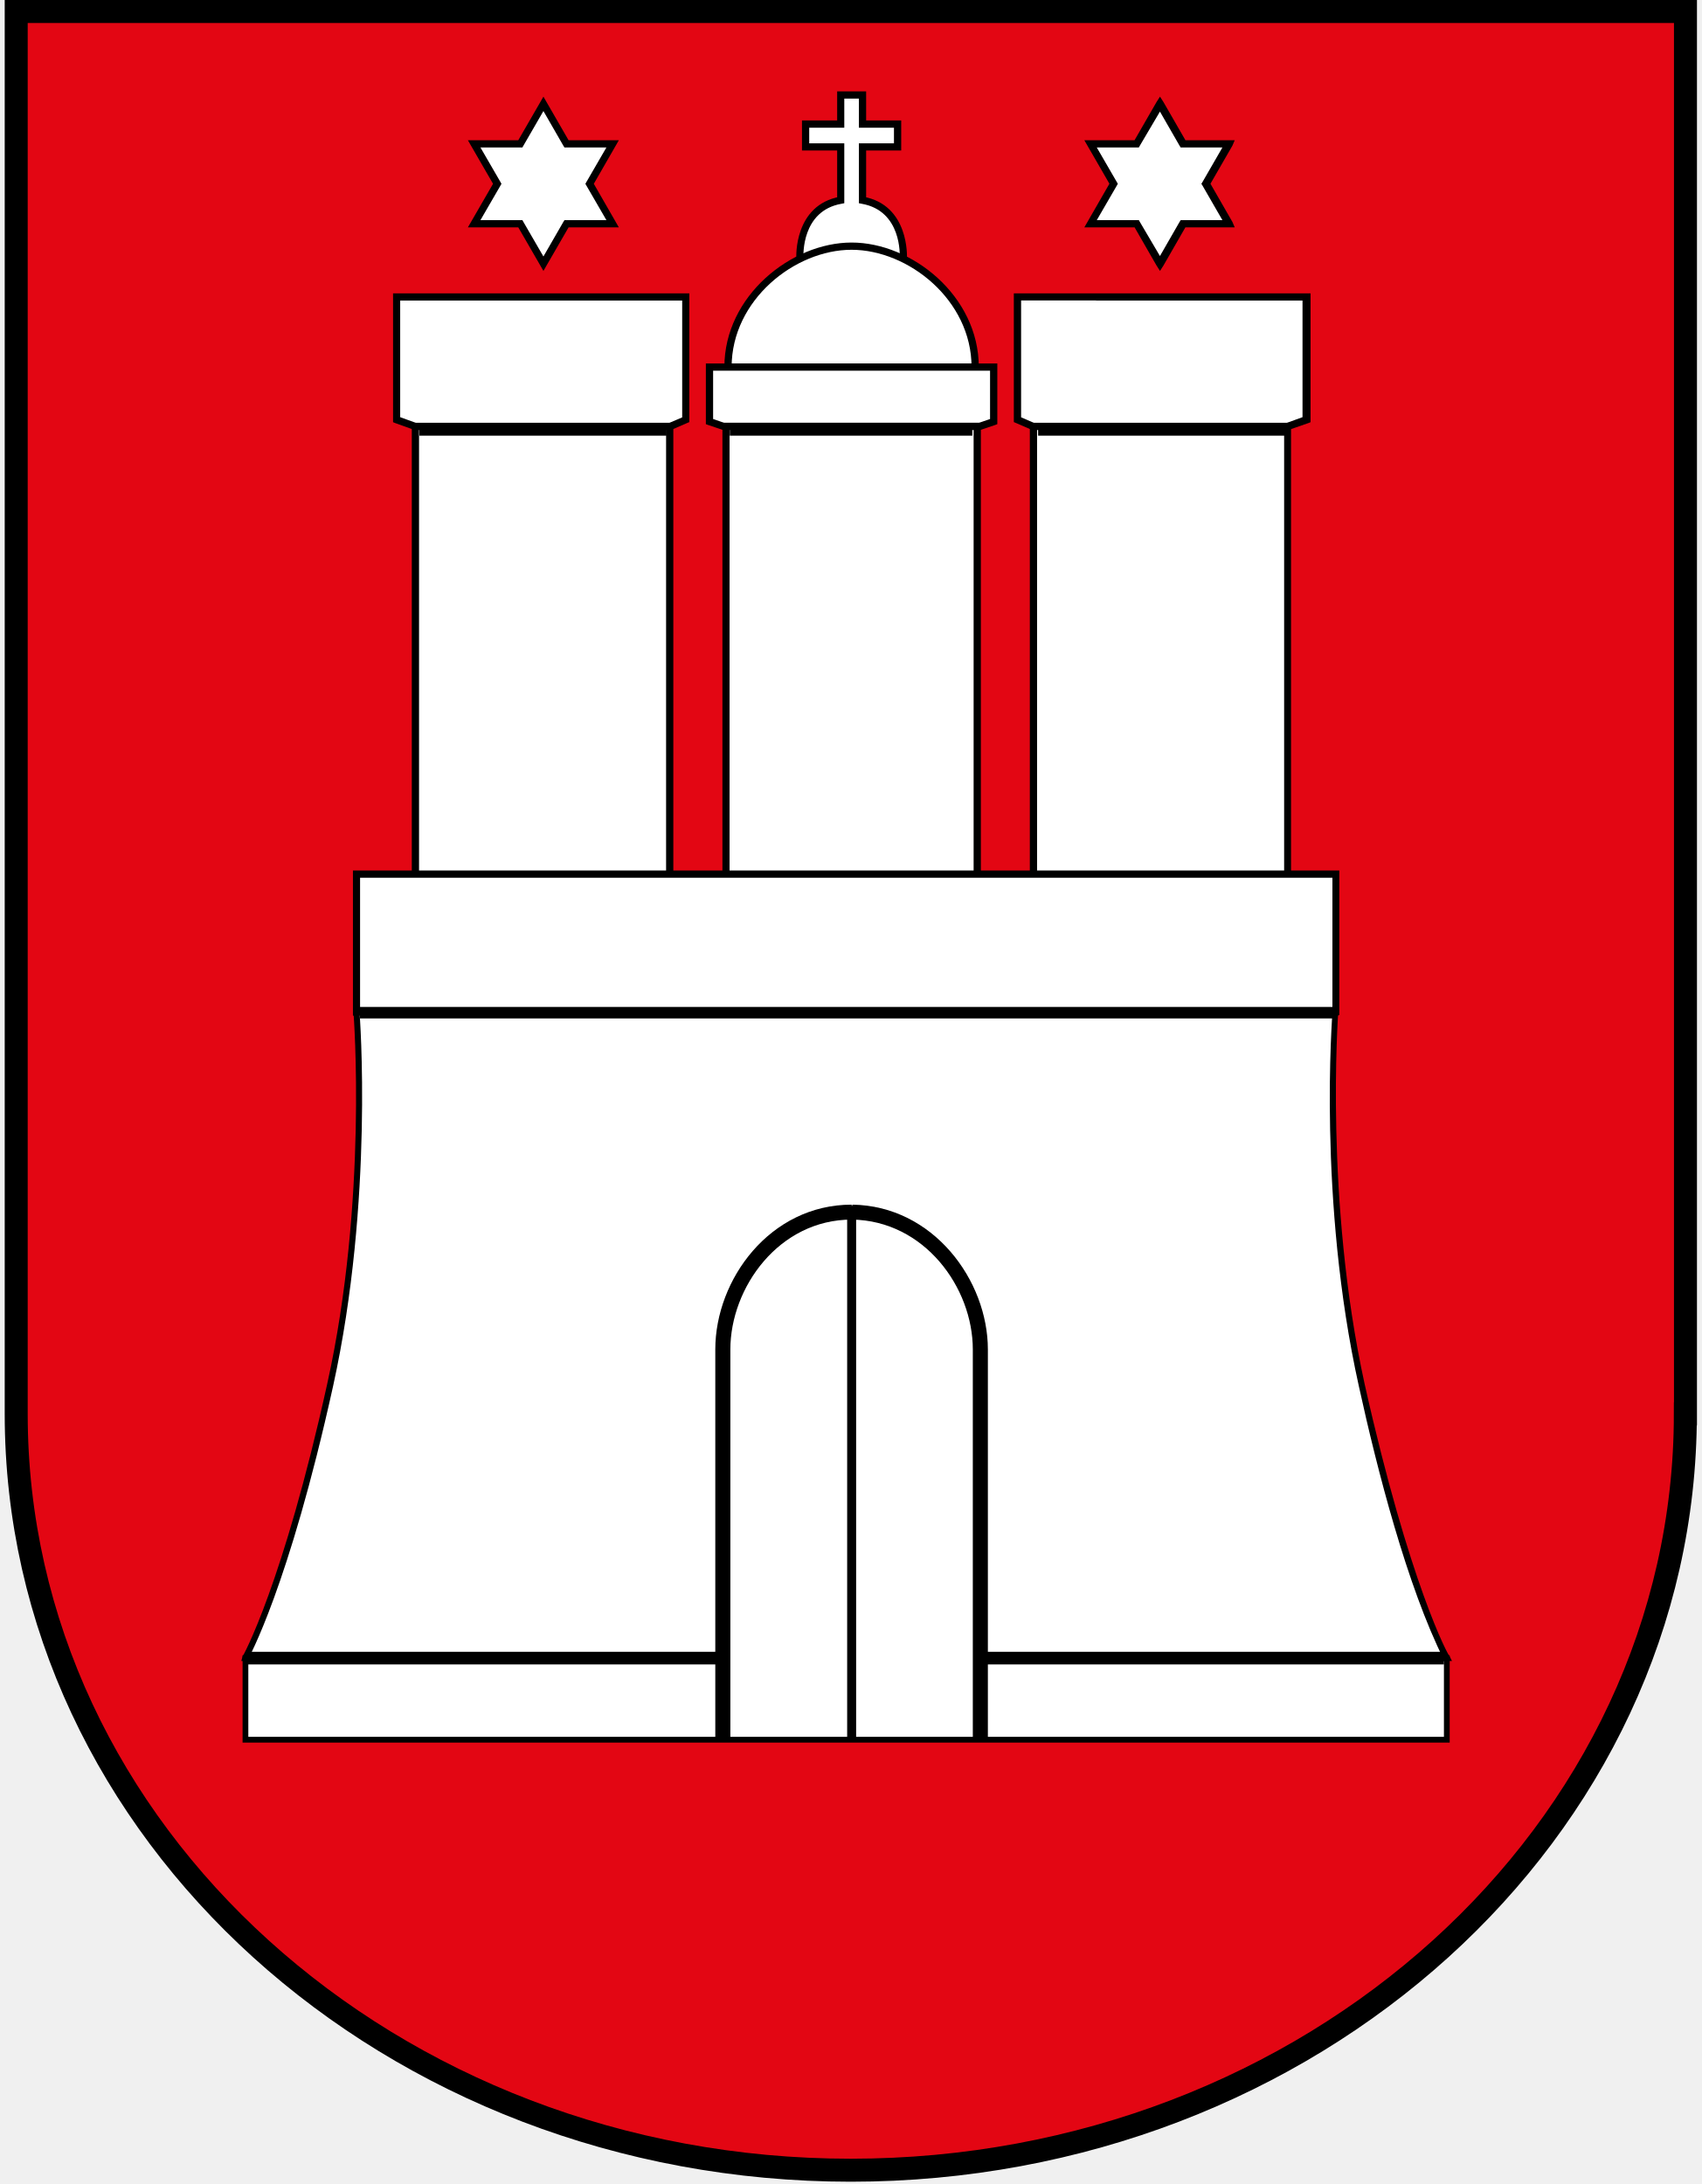
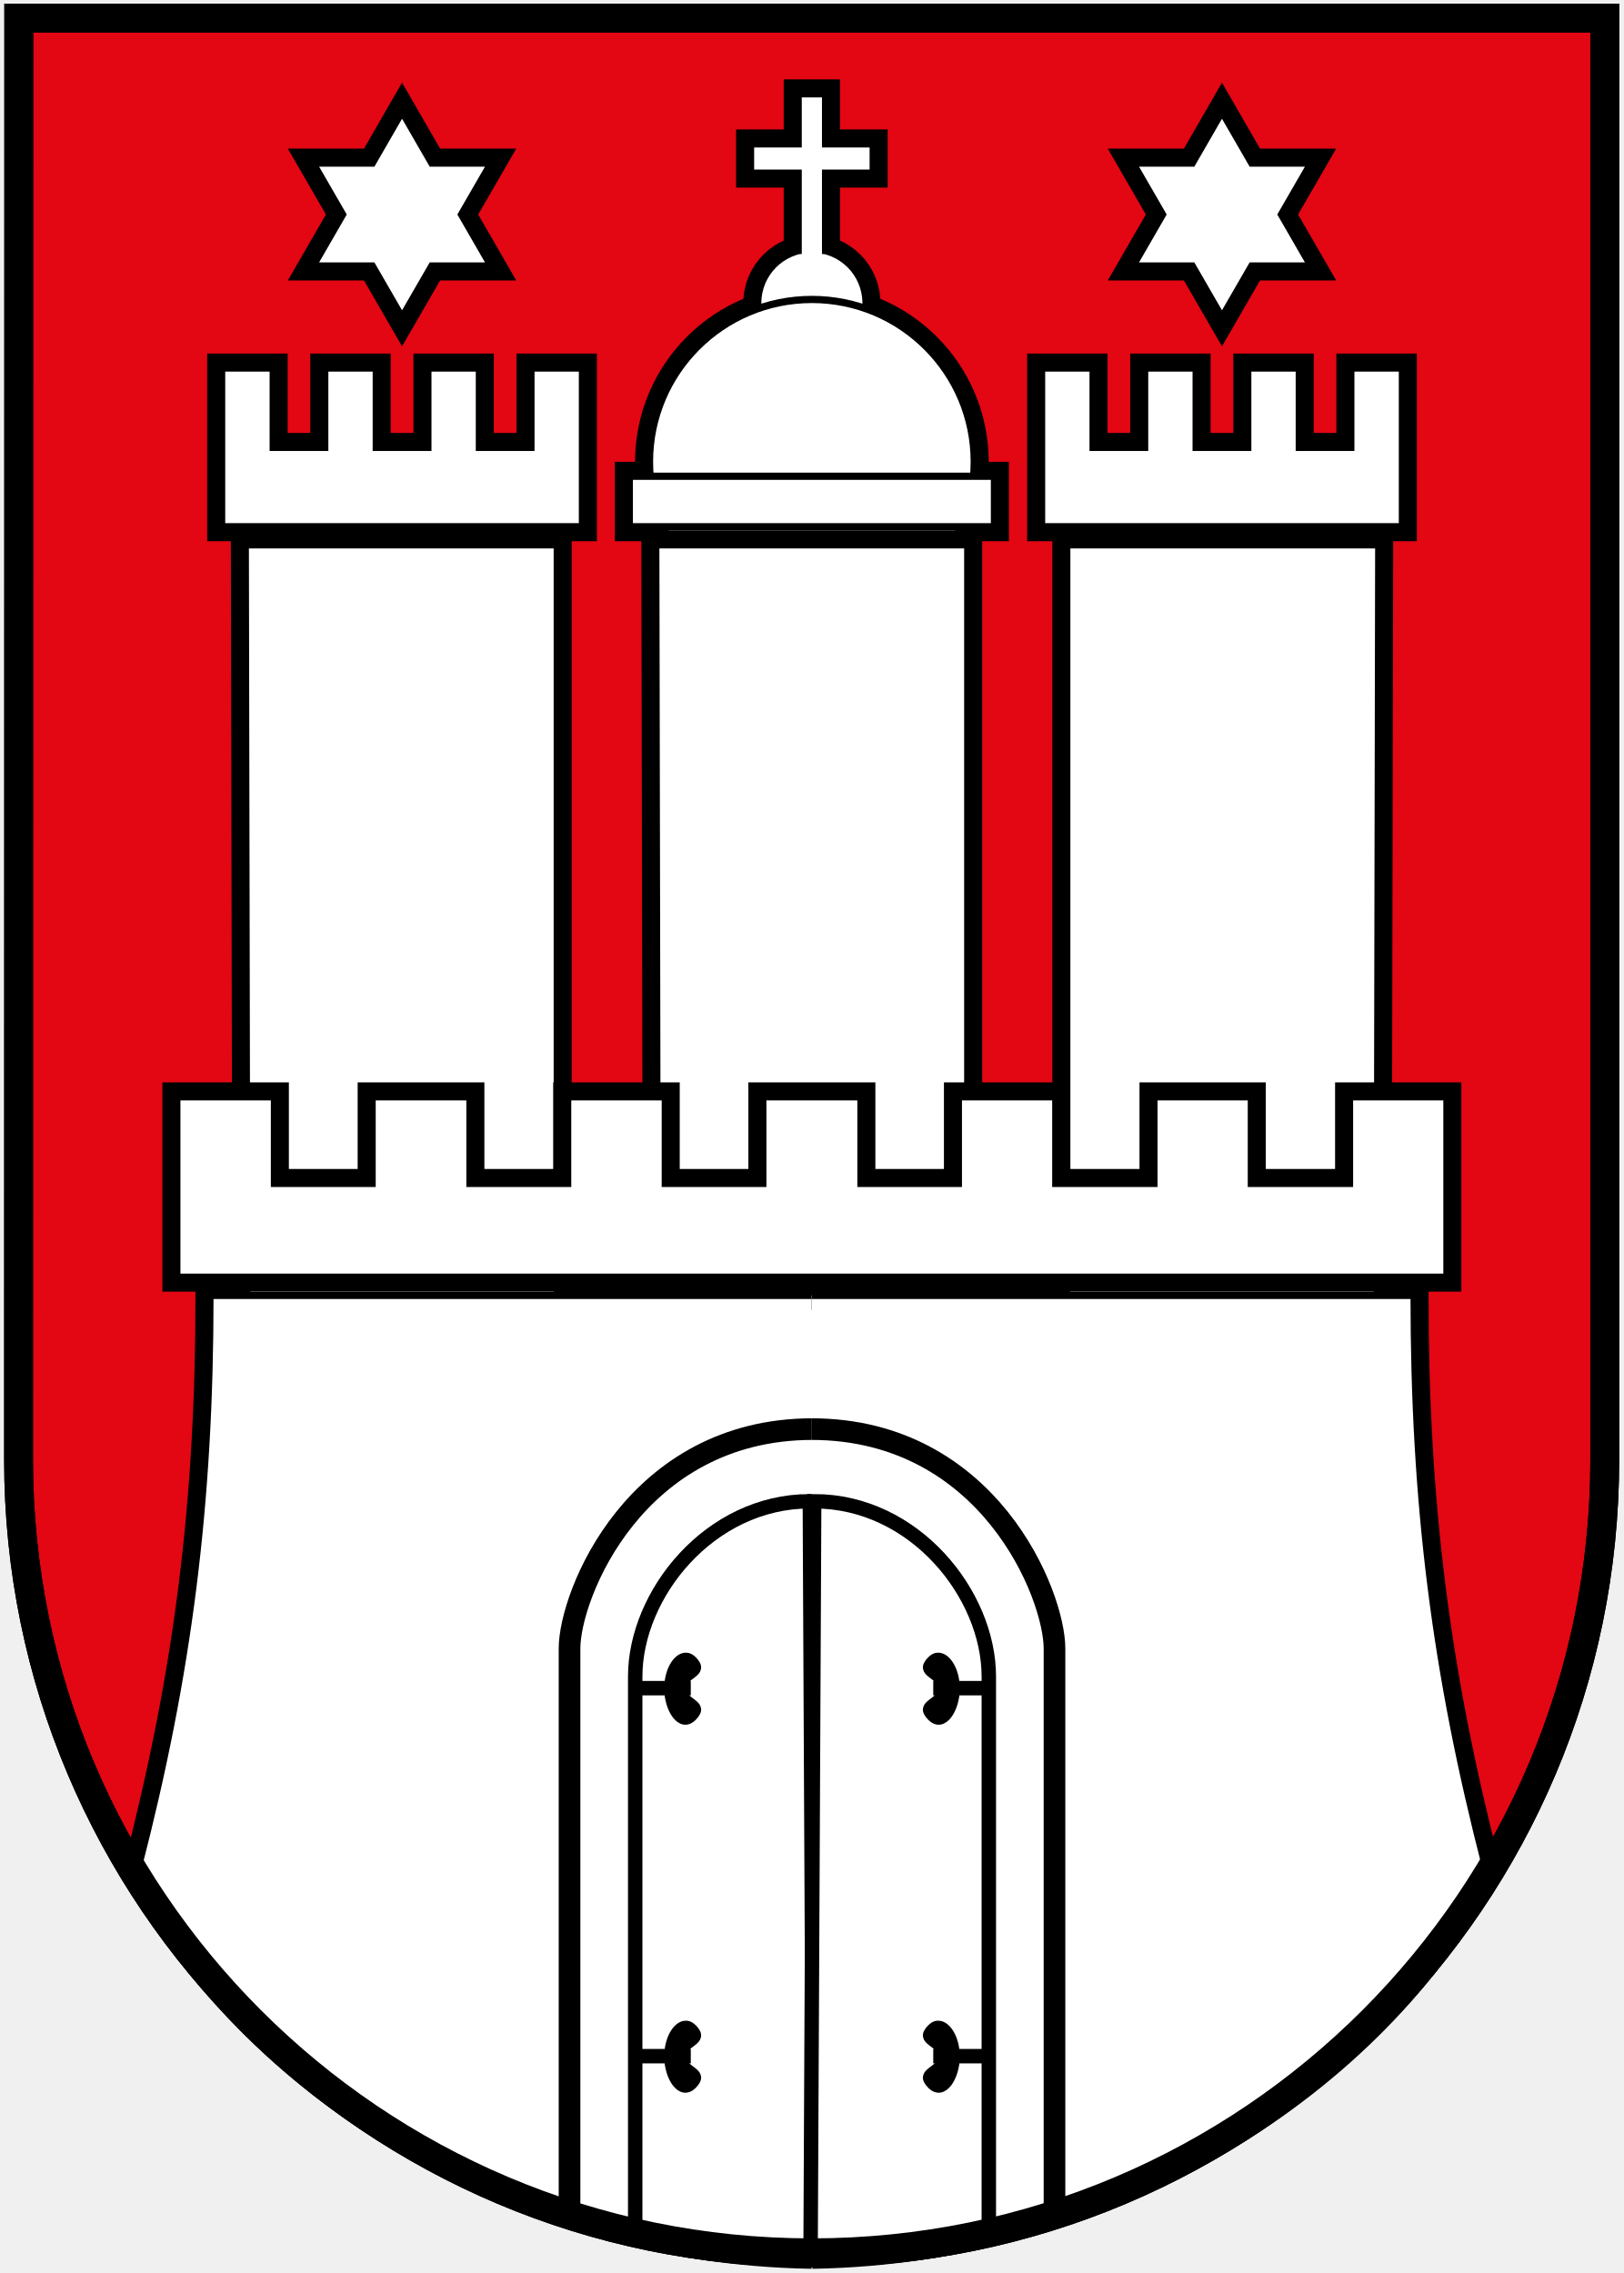
- <svg xmlns="http://www.w3.org/2000/svg" height="100%" width="100%" viewBox="0 0 148 190">
-   <path stroke="#000" stroke-width="2" d="m146.6 123c0 36.4-32.6 65.8-72.6 65.8s-72.59-29.4-72.59-65.8v-122h145.2v122h-0.01z" fill="#e30613" />
-   <path d="m21.33 144h104.6v7.5h-104.6v-7.5z" fill="#fff" />
-   <path d="m74.08 8.263h-0.95v2.537h-3.06v1.98h3.06v4.64c-3.8 0.68-3.55 4.99-3.55 4.99l4.5-0.25 4.49 0.25s0.25-4.31-3.551-4.99v-4.64h3.061v-1.98h-3.06v-2.537h-0.94z" fill="#fff" />
-   <path d="m74.08 7.949h-1.26v2.851l0.31-0.32h-3.37v2.61h3.37l-0.31-0.31v4.64l0.26-0.31c-4.03 0.72-3.82 5.27-3.81 5.32l0.01 0.31 0.32-0.021 4.49-0.24h-0.03l4.5 0.24 0.31 0.021 0.021-0.31c0-0.05 0.219-4.6-3.811-5.32l0.26 0.31v-4.64l-0.311 0.31h3.362v-2.61h-3.362l0.311 0.32v-2.851h-1.26zm0.63 0.314v2.847h3.371l-0.32-0.31v1.98l0.32-0.311h-3.371v5.211l0.261 0.05c3.479 0.62 3.299 4.5 3.289 4.66l0.33-0.29-4.5-0.25h-0.03l-4.5 0.25 0.33 0.29c-0.01-0.16-0.18-4.04 3.29-4.66l0.26-0.05v-5.21h-3.37l0.32 0.311v-1.981l-0.32 0.31h3.37v-2.847l-0.31 0.314h1.89l-0.31-0.314z" />
-   <path d="m59.68 36.5v-10.7h-25.2v10.7l1.7 0.6h22.1l1.4-0.6z" fill="#fff" />
-   <path d="m38.76 25.52h-4.57v11.21l0.2 0.08 1.64 0.59 0.05 0.01h22.27l0.06-0.02 1.36-0.59 0.19-0.08v-11.2h-21.2zm3.11 0.63h17.78l-0.31-0.32v10.68l0.19-0.28-1.36 0.58 0.12-0.02h-22.15l0.1 0.02-1.63-0.59 0.2 0.3v-10.69l-0.31 0.32h7.37z" />
-   <path d="m113.7 25.8h-25.2v10.7l1.399 0.6h22.1l1.699-0.6v-10.7z" fill="#fff" />
-   <path d="m92.56 25.52h-4.372v11.2l0.19 0.08 1.36 0.59 0.06 0.02h22.3v-0.01l1.7-0.59 0.2-0.08v-11.21h-21.44zm2.779 0.63h18.36l-0.4-0.32v10.68l0.2-0.29-1.6 0.58 0.1-0.01h-22.14l0.131 0.02-1.36-0.59 0.19 0.29v-10.68l-0.32 0.31h6.84v0.01z" />
-   <path d="m36.14 37.1h22.12v46.98h-22.12v-46.98z" fill="#fff" />
-   <path d="m36.14 37.41h22.12l-0.32-0.31v46.98l0.32-0.31h-22.12l0.31 0.31v-46.98l-0.31 0.31zm0 46.99h22.43v-47.62h-22.75v47.62h0.32z" />
-   <path d="m112 37.1h-22.11v46.98h22.11v-46.98z" fill="#fff" />
-   <path d="m112 36.78h-22.42v47.62h22.72v-47.62h-0.3zm0 46.99h-22.11l0.319 0.31v-46.98l-0.319 0.31h22.11l-0.3-0.31v46.98l0.3-0.31z" />
-   <path d="m43.28 16-2-3.49h4l2-3.48 2 3.48h4l-2 3.49 2 3.5h-4l-2 3.4-2-3.4h-4l2-3.5z" fill="#fff" />
-   <path d="m53.29 19.15h-4.19l-0.1 0.16-2 3.47h0.54l-2.01-3.47-0.09-0.16h-4.19l0.27 0.47 2.01-3.47 0.09-0.16-0.09-0.16-2.01-3.47-0.27 0.47h4.19l0.09-0.16 2.01-3.478h-0.54l2 3.478 0.1 0.16h4.19l-0.27-0.47-2.01 3.47-0.09 0.16 0.09 0.16 2.01 3.47 0.27-0.47zm-1.73-3 2-3.48 0.27-0.47h-4.55l0.27 0.16-2.01-3.482-0.27-0.471-0.27 0.471-2.01 3.482 0.27-0.16h-4.56l0.27 0.47 2.01 3.48v-0.32l-2.01 3.48-0.27 0.47h4.56l-0.27-0.16 2.01 3.48 0.27 0.47 0.27-0.47 2.01-3.48-0.27 0.16h4.55l-0.27-0.47-2-3.48v0.32z" />
-   <path d="m104.9 16 2-3.49h-4l-2-3.48-2 3.48h-4l2 3.49-2 3.5h4l2 3.4 2-3.4h4l-2-3.5z" fill="#fff" />
-   <path d="m94.86 19.78h4.011l-0.27-0.16 2 3.48 0.301 0.47 0.3-0.47 2-3.48-0.3 0.16h4.5l-0.2-0.47-2-3.48v0.31l2-3.47 0.2-0.47h-4.5l0.3 0.15-2-3.473-0.3-0.471-0.301 0.47-2 3.474 0.271-0.15h-4.551l0.27 0.47 2 3.47v-0.31l-2 3.48-0.27 0.47h0.539zm2.282-3.95-2.011-3.47-0.271 0.47h4.201l0.09-0.16 2.05-3.477h-0.6l2 3.477 0.101 0.16h4.2l-0.301-0.47-2 3.47-0.1 0.16 0.1 0.16 2 3.47 0.301-0.47h-4.2l-0.101 0.16-2 3.48h0.601l-2.05-3.48-0.09-0.16h-4.201l0.271 0.47 2.011-3.47 0.09-0.16-0.091-0.16z" />
-   <path d="m74.08 21.42c-5.34 0-10.76 4.67-10.76 10.51h21.51c0-5.84-5.41-10.51-10.75-10.51z" fill="#fff" />
-   <path d="m74.08 21.1c-5.23 0-11.07 4.63-11.07 10.83v0.32h22.13v-0.32c0-6.2-5.841-10.83-11.06-10.83zm10.75 10.52h-21.51l0.32 0.31c0-5.84 5.51-10.2 10.43-10.2 4.93 0 10.44 4.36 10.44 10.2l0.32-0.31z" />
-   <path d="m62.98 37.1h22.2l1.301-0.4v-4.8h-24.8v4.8l1.299 0.4z" fill="#fff" />
-   <path d="m74.08 31.62h-12.68v5.28l0.22 0.08 1.22 0.41 0.05 0.02h22.38l0.051-0.02 1.22-0.41 0.21-0.08v-5.28h-12.67zm12.04 0.31v4.75l0.21-0.3-1.221 0.42 0.111-0.02h-22.28l0.1 0.02-1.22-0.42 0.21 0.3v-4.75l-0.31 0.32h24.71l-0.31-0.32z" />
-   <path d="m63.18 83.4h21.8v-46.3h-21.8v46.3z" fill="#fff" />
-   <path d="m74.08 36.78h-11.24v46.98h22.48v-46.98h-11.24zm10.61 0.32v46.34l0.311-0.31h-21.85l0.31 0.31v-46.34l-0.31 0.31h21.85l-0.311-0.31z" />
-   <path d="m90.88 82.4v-6.4h-7v6.4h-6.4v-6.4h-6.8v6.4h-6.4v-6.4h-7v6.4h-5.8v-6.4h-6.8v6.4h-5.8v-6.4h-7.9v12.1l1.9 0.5h82.3l1-0.5v-12.1h-7v6.4h-5.699v-6.4h-6.801" fill="#fff" />
-   <path d="m38.93 75.73h-8.23v12.62l0.24 0.06 1.91 0.46 0.04 0.01h82.41l0.101-0.04 0.899-0.46 0.2-0.08v-12.57h-77.57zm5.78 0.63h71.49l-0.3-0.31v12.05l0.1-0.28-0.9 0.46 0.101-0.03h-82.27l0.07 0.01-1.92-0.46 0.24 0.3v-12.06l-0.31 0.32h13.7z" />
-   <path d="m85.43 144.3h40.47s-3.5-6.1-7.4-23.8c-3.6-16.3-2.3-32.4-2.3-32.4h-85.19s1.3 16.1-2.29 32.4c-3.9 17.7-7.4 23.8-7.4 23.8h41.47" fill="#fff" />
-   <path d="m85.43 144.5h40.87l-0.2-0.4c-0.1 0-3.5-6.3-7.399-23.7-3.5-16-2.3-32.12-2.3-32.28l0.1-0.28h-85.77l0.02 0.28c0.01 0.16 1.26 16.28-2.29 32.28-3.84 17.4-7.33 23.7-7.36 23.7l-0.02 0.101h-0.01l-0.08 0.3h41.8v-0.501h-41.47l0.23 0.4c0.04-0.101 3.56-6.301 7.42-23.8 3.57-16.2 2.32-32.39 2.3-32.53l-0.26 0.29h85.19l-0.3-0.28c0 0.16-1.301 16.32 2.3 32.52 1.6 7.301 4.2 17.4 7.399 23.8l0.301-0.4h-40.47v0.5z" />
-   <path d="m125.9 151.6h0.2v-7.6h-40.8v0.5h40.6l-0.3-0.2v7.101l0.3-0.301h-104.6l0.3 0.301v-7.101l-0.3 0.2h41.6v-0.5h-41.8v7.6h104.8z" />
-   <path d="m84.58 37.9v-1.1h-21.1v1.1h21.1z" />
-   <path d="m111.8 37.9v-1.1h-21.5v1.1h21.5z" />
-   <path d="m57.98 37.9v-1.1h-21.5v1.1h21.5z" />
-   <path d="m74.13 106.1c6.27 0.1 10.49 5.9 10.49 11.3v33.9h1.31v-33.9c0-6-4.74-12.5-11.79-12.6l-0.01 1.301z" />
-   <path d="m73.69 104.9v46.4h0.78v-46.4h-0.78z" />
-   <path d="m74.08 104.8c-7.09 0-11.86 6.5-11.86 12.6v33.9h1.31v-33.9c0-5.4 4.24-11.3 10.55-11.3v-1.299z" />
-   <path d="m115.9 88.6v-1h-84.6v1h84.6z" />
-   <path d="m85.45 143.7h40.15v1.1h-40.15v-1.1z" />
-   <path d="m21.54 143.7h41.24v1.1h-41.24v-1.1z" />
+ <svg xmlns="http://www.w3.org/2000/svg" xmlns:xlink="http://www.w3.org/1999/xlink" viewBox="0 0 225 315" height="315" width="225" stroke="#000">
+   <g fill="#e30613">
+     <path id="g" d="m2.6 2.5-0.029 199.8c0 60.7 49.22 109.9 109.9 109.9 60.7 0 109.9-49.2 109.9-109.9v-199.8z" stroke="#000" stroke-width="4" fill="" />
+   </g>
+   <use stroke-width="4" xlink:href="#e" />
+   <g id="e" fill="#fff">
+     <circle cy="42" cx="112.5" r="7.5" />
+     <path d="m114.4 35.2v-11.2h6.6v-4.06h-6.6v-6.94h-3.8v6.94h-6.6v4.06h6.6v11.2" />
+     <circle cy="64" cx="112.5" r="22.5" />
+     <path d="m87.2 66v7h50.6v-7z" />
+   </g>
+   <use stroke-width="4" xlink:href="#a" />
+   <path id="a" d="m90.87 75.5 0.26 132.5h42.97v-132.5z" fill="#fff" />
+   <g transform="translate(1.32 1.25)">
+     <use xlink:href="#f" transform="matrix(-1 0 0 1 222.4 0)" />
+     <g id="f">
+       <use stroke-width="4" xlink:href="#d" />
+       <g id="d">
+         <use xlink:href="#a" transform="matrix(-1 0 0 1 280.6 -1.25)" />
+         <path fill="#fff" d="M29.389,49.749v22h50v-22h-7.14v11h-7.14v-11h-7.14v11h-7.15v-11h-7.14v11h-7.14v-11H29.389z" />
+         <polygon points="50.272,35.616 42.032,35.616 46.152,28.476 42.032,21.346 50.272,21.346,54.392,14.206 58.512,21.346 66.752,21.346 62.632,28.476 66.752,35.616 66.752,35.616 58.512,35.616 54.392,42.746" fill="#fff" />
+         <path d="M111.23,311.168c41.7-0.699,77.7-23.799,93.399-53.399c-7-27-10-50.5-10-79.5h-83.5" fill="#fff" />
+       </g>
+       <g id="c">
+         <line stroke-width="2" x1="135" y1="232.7" x2="128" y2="232.7" fill="none" />
+         <path d="M127.68,228.75c-2,2,1.5,2,1.5,4s-3.5,2-1.5,4c1.7,1.7,3.5-1.1,3.5-4C131.18,229.55,129.18,227.25,127.68,228.75z" />
+       </g>
+       <path stroke-width="3" d="m111.1 196.8c24.6 0 33.7 23 33.7 30.4v78.4" fill="none" />
+       <path stroke-width="2" d="m111 311 0.5-104.2c13.9 0 24.2 12.9 24.2 24.3v77.5" fill="none" />
+       <use xlink:href="#c" y="51" />
+     </g>
+   </g>
+   <use stroke-width="4" xlink:href="#b" />
+   <path id="b" d="m24.5 152v25h176v-25h-13.5v12h-13.6v-12h-13.5v12h-13.6v-12h-13.5v12h-13.5v-12h-13.6v12h-13.51v-12h-13.53v12h-13.54v-12h-13.56v12h-13.53v-12z" fill="#fff" />
+   <use xlink:href="#g" fill="none" />
</svg>
